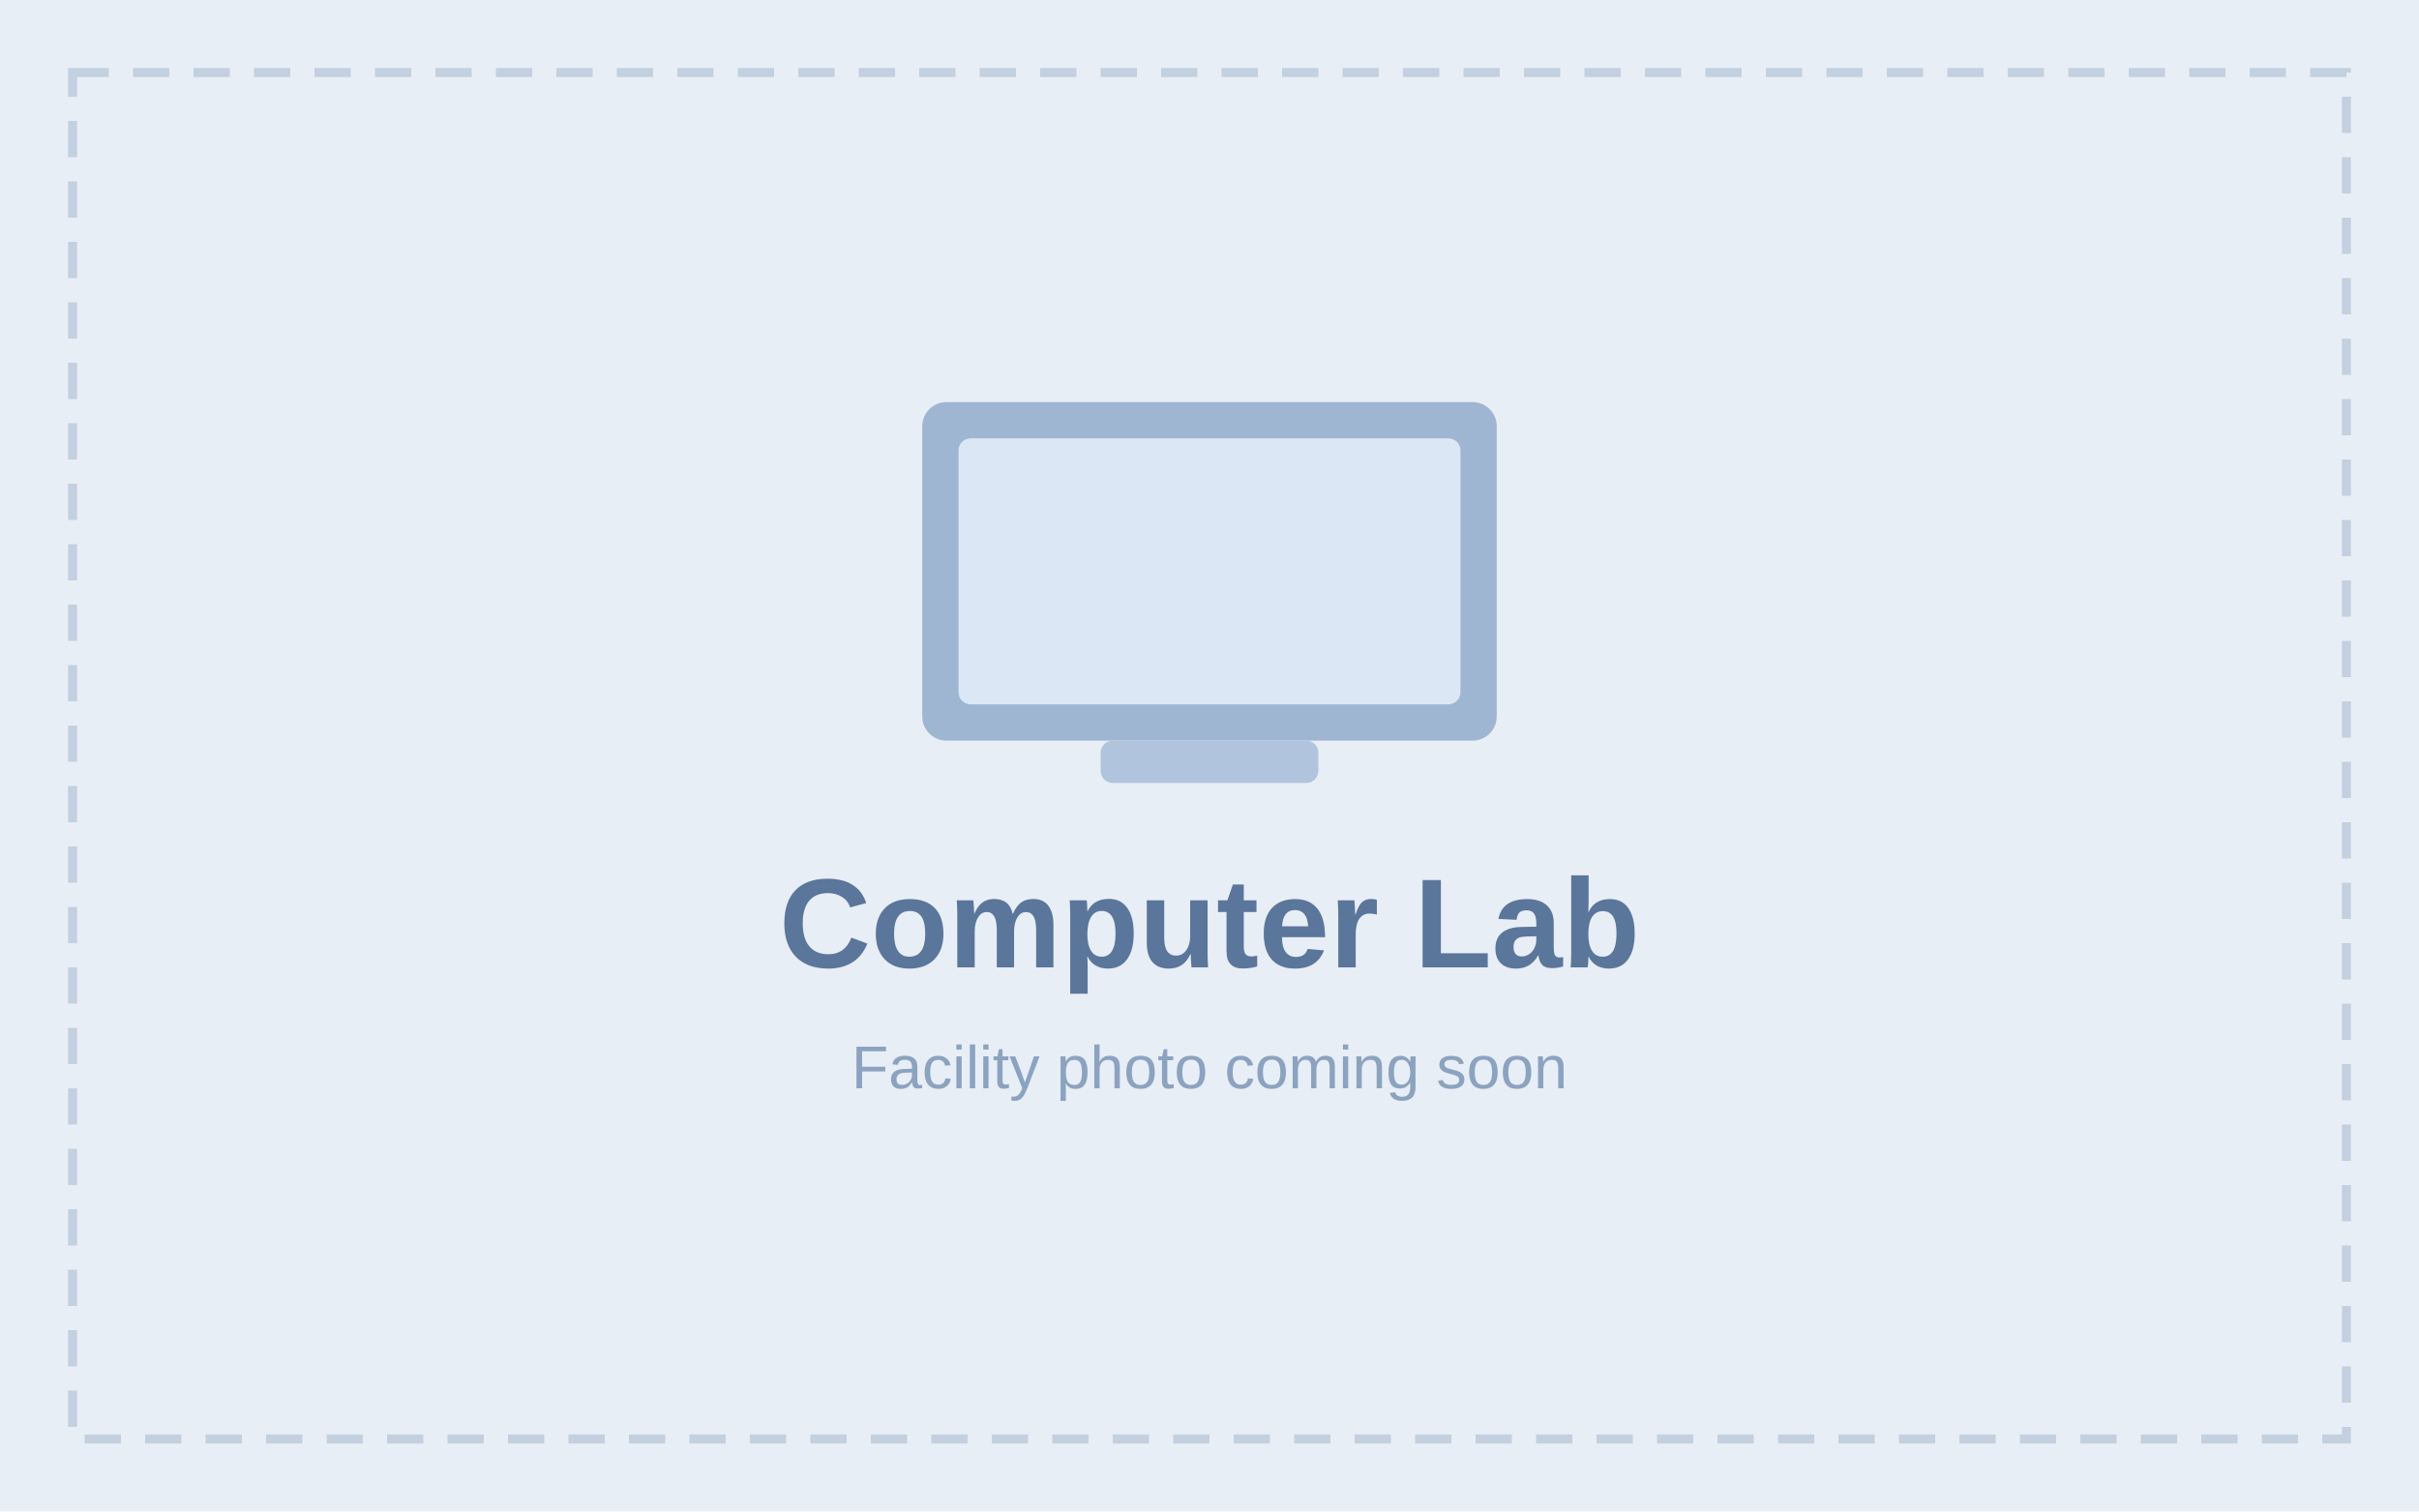
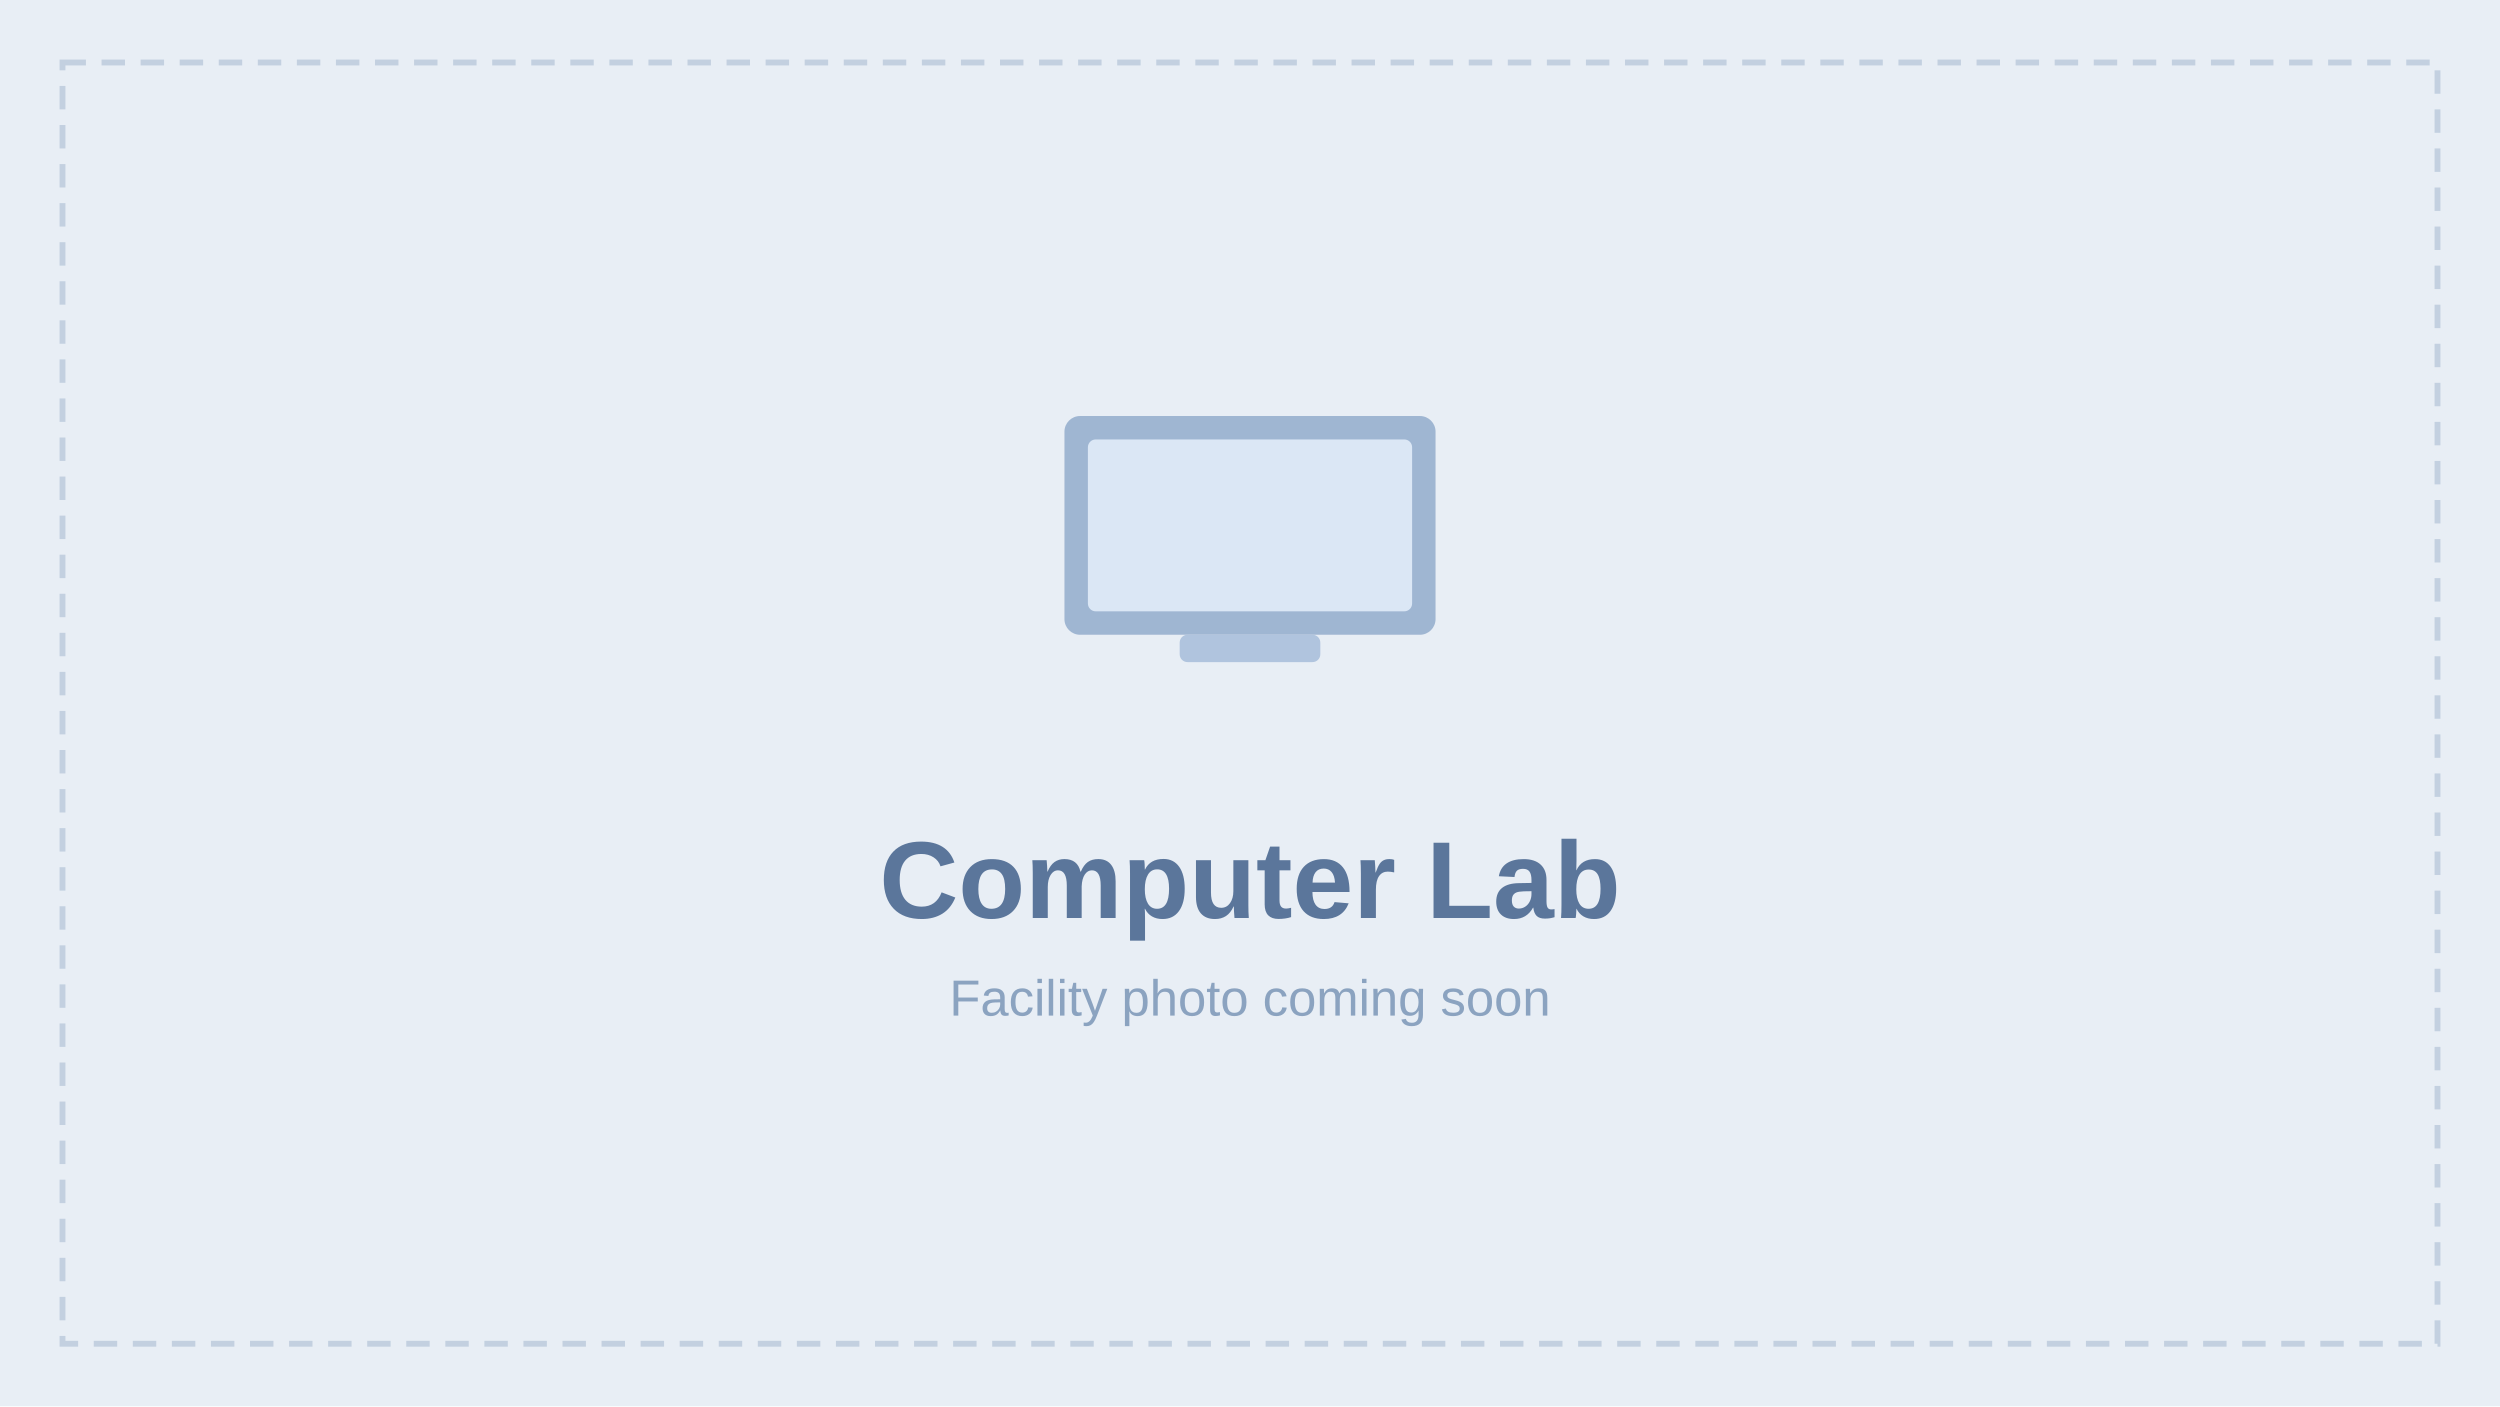
- <svg xmlns="http://www.w3.org/2000/svg" width="800" height="500" viewBox="0 0 800 500">
-   <rect width="800" height="500" fill="#e8eef5" />
-   <rect x="24" y="24" width="752" height="452" fill="none" stroke="#c3d0e0" stroke-width="3" stroke-dasharray="12 8" />
-   <g transform="translate(400 195)">
+ <svg xmlns="http://www.w3.org/2000/svg" width="1280" height="720" viewBox="0 0 1280 720">
+   <rect width="1280" height="720" fill="#e8eef5" />
+   <rect x="32" y="32" width="1216" height="656" fill="none" stroke="#c3d0e0" stroke-width="3" stroke-dasharray="12 8" />
+   <g transform="translate(640 275)">
    <rect x="-95" y="-62" width="190" height="112" rx="8" fill="#9fb6d2" />
    <rect x="-83" y="-50" width="166" height="88" rx="4" fill="#dbe7f5" />
    <rect x="-36" y="50" width="72" height="14" rx="4" fill="#b0c4de" />
  </g>
-   <text x="400" y="320" font-family="Arial, Helvetica, sans-serif" font-size="42" font-weight="bold" fill="#5b769b" text-anchor="middle">Computer Lab</text>
-   <text x="400" y="360" font-family="Arial, Helvetica, sans-serif" font-size="20" fill="#8ba3c0" text-anchor="middle">Facility photo coming soon</text>
+   <text x="640" y="470" font-family="Arial, Helvetica, sans-serif" font-size="56" font-weight="bold" fill="#5b769b" text-anchor="middle">Computer Lab</text>
+   <text x="640" y="520" font-family="Arial, Helvetica, sans-serif" font-size="26" fill="#8ba3c0" text-anchor="middle">Facility photo coming soon</text>
</svg>
